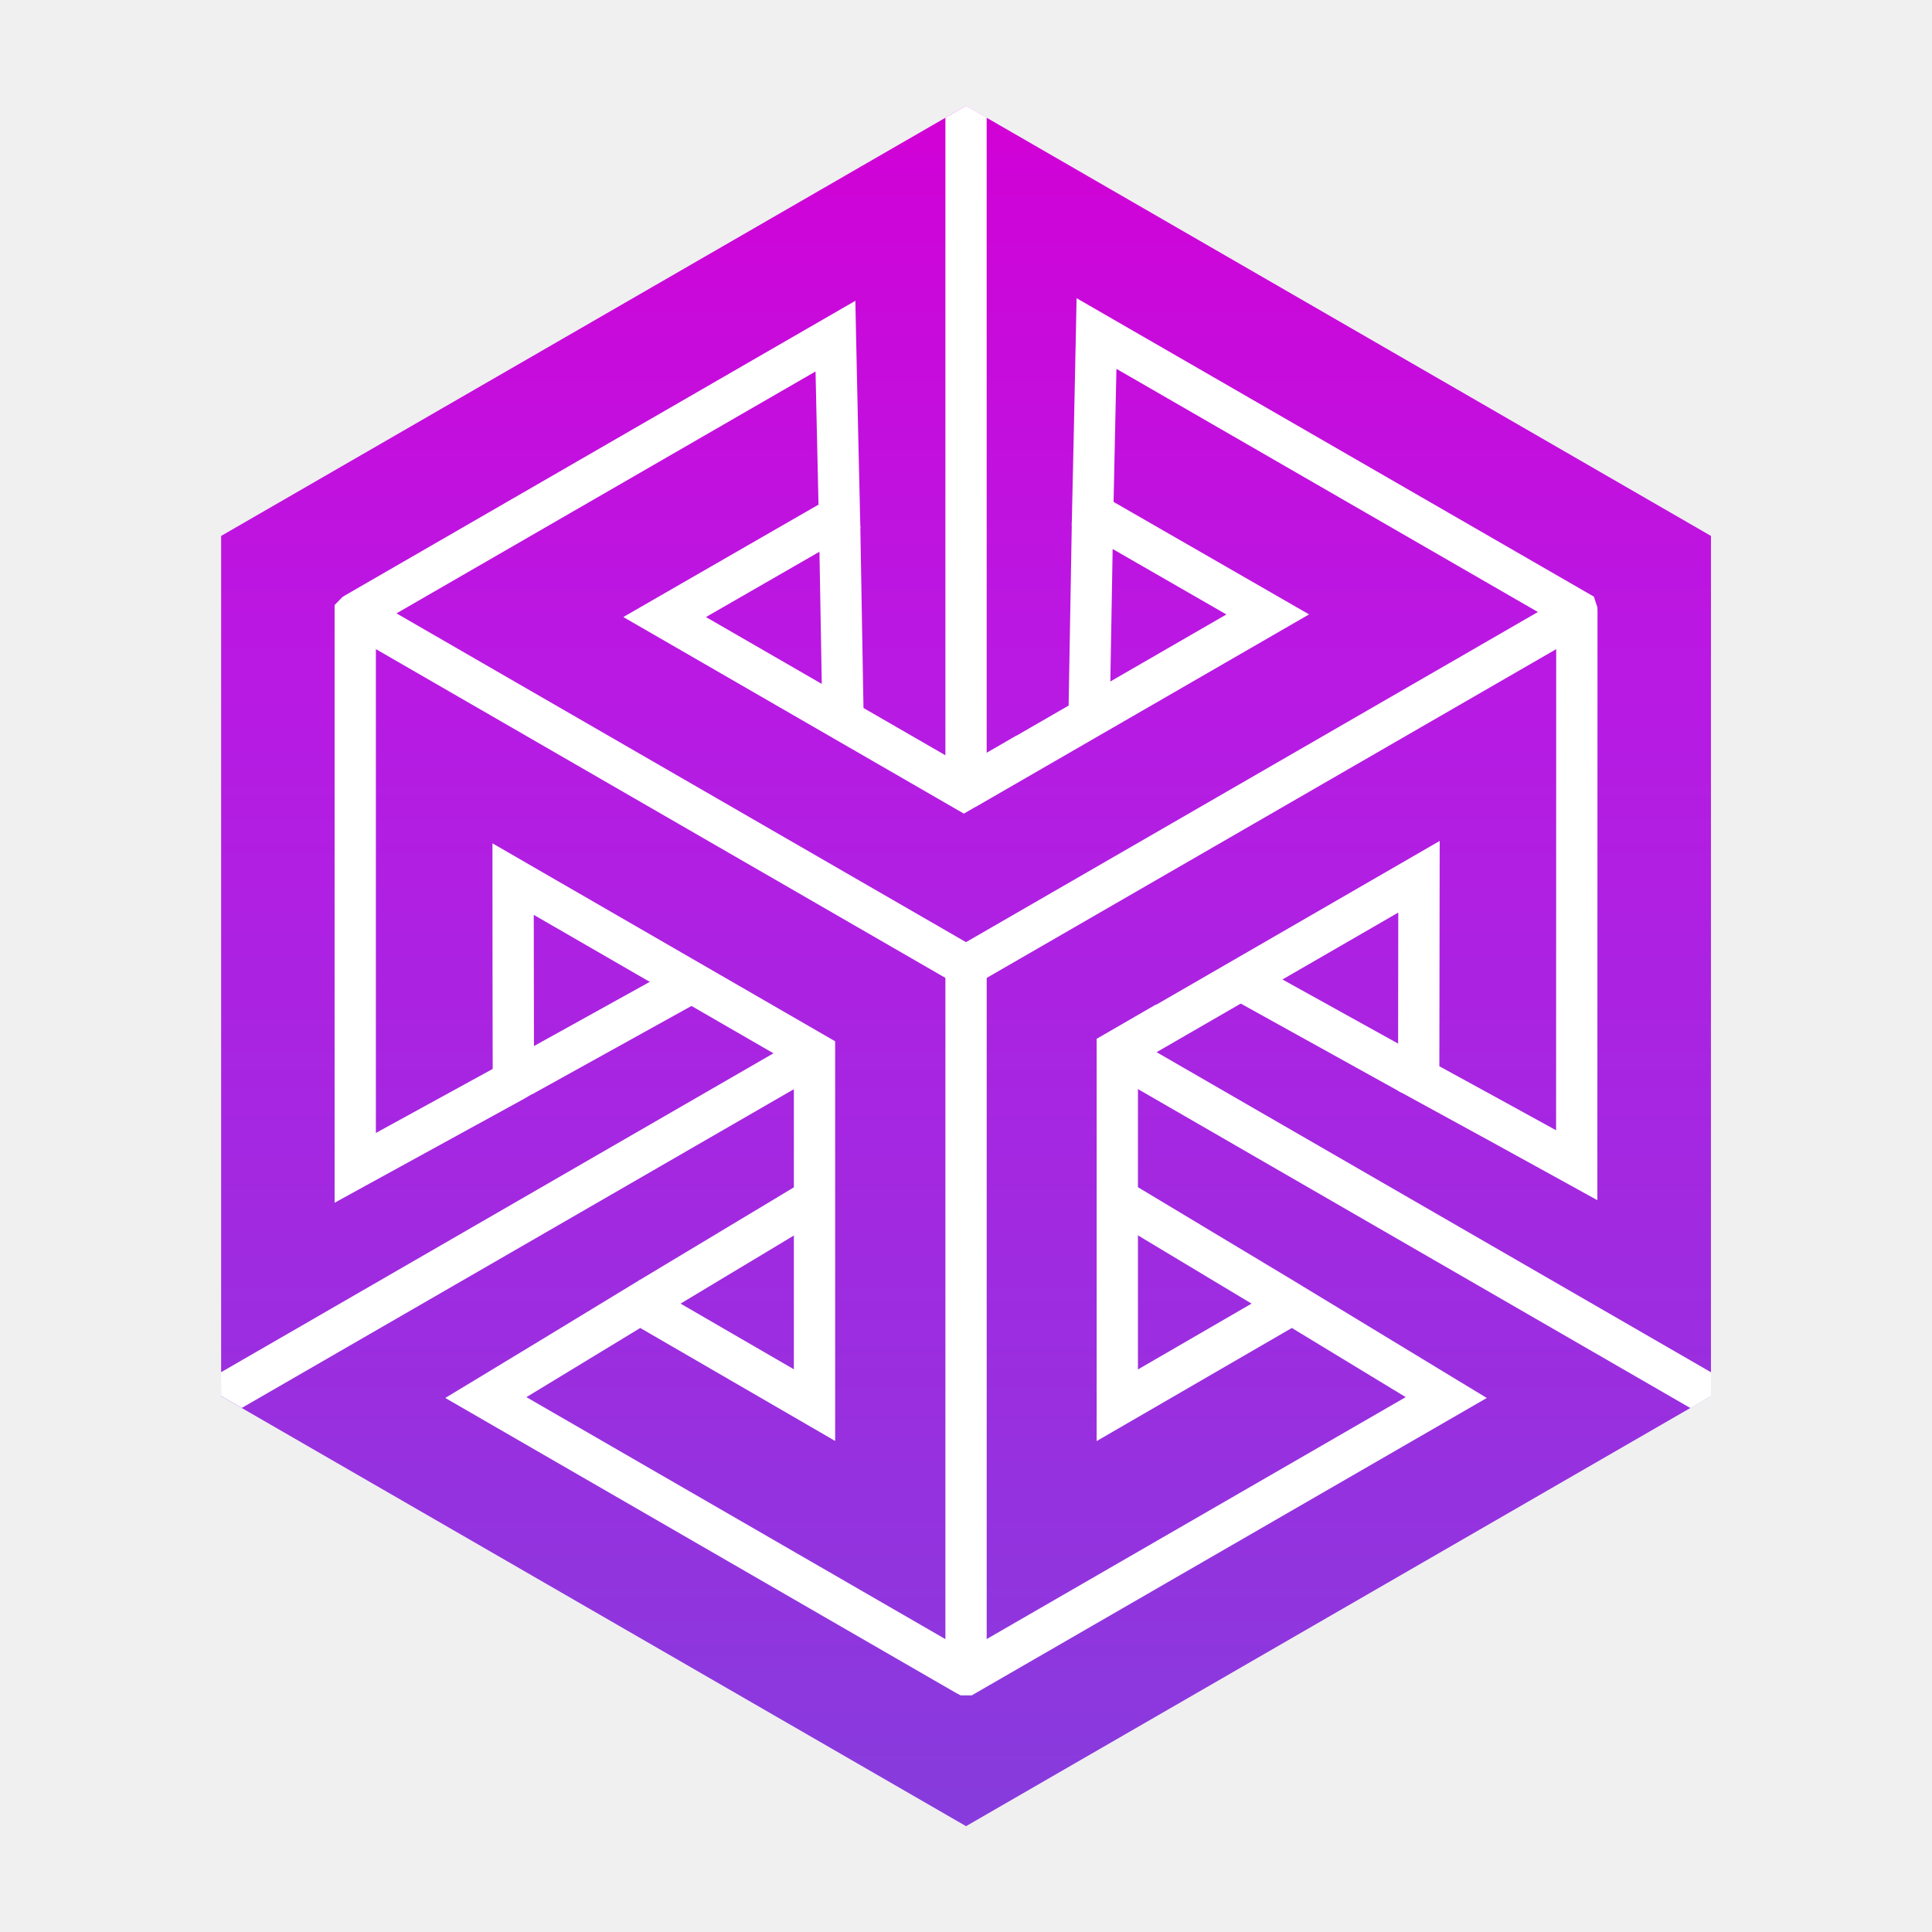
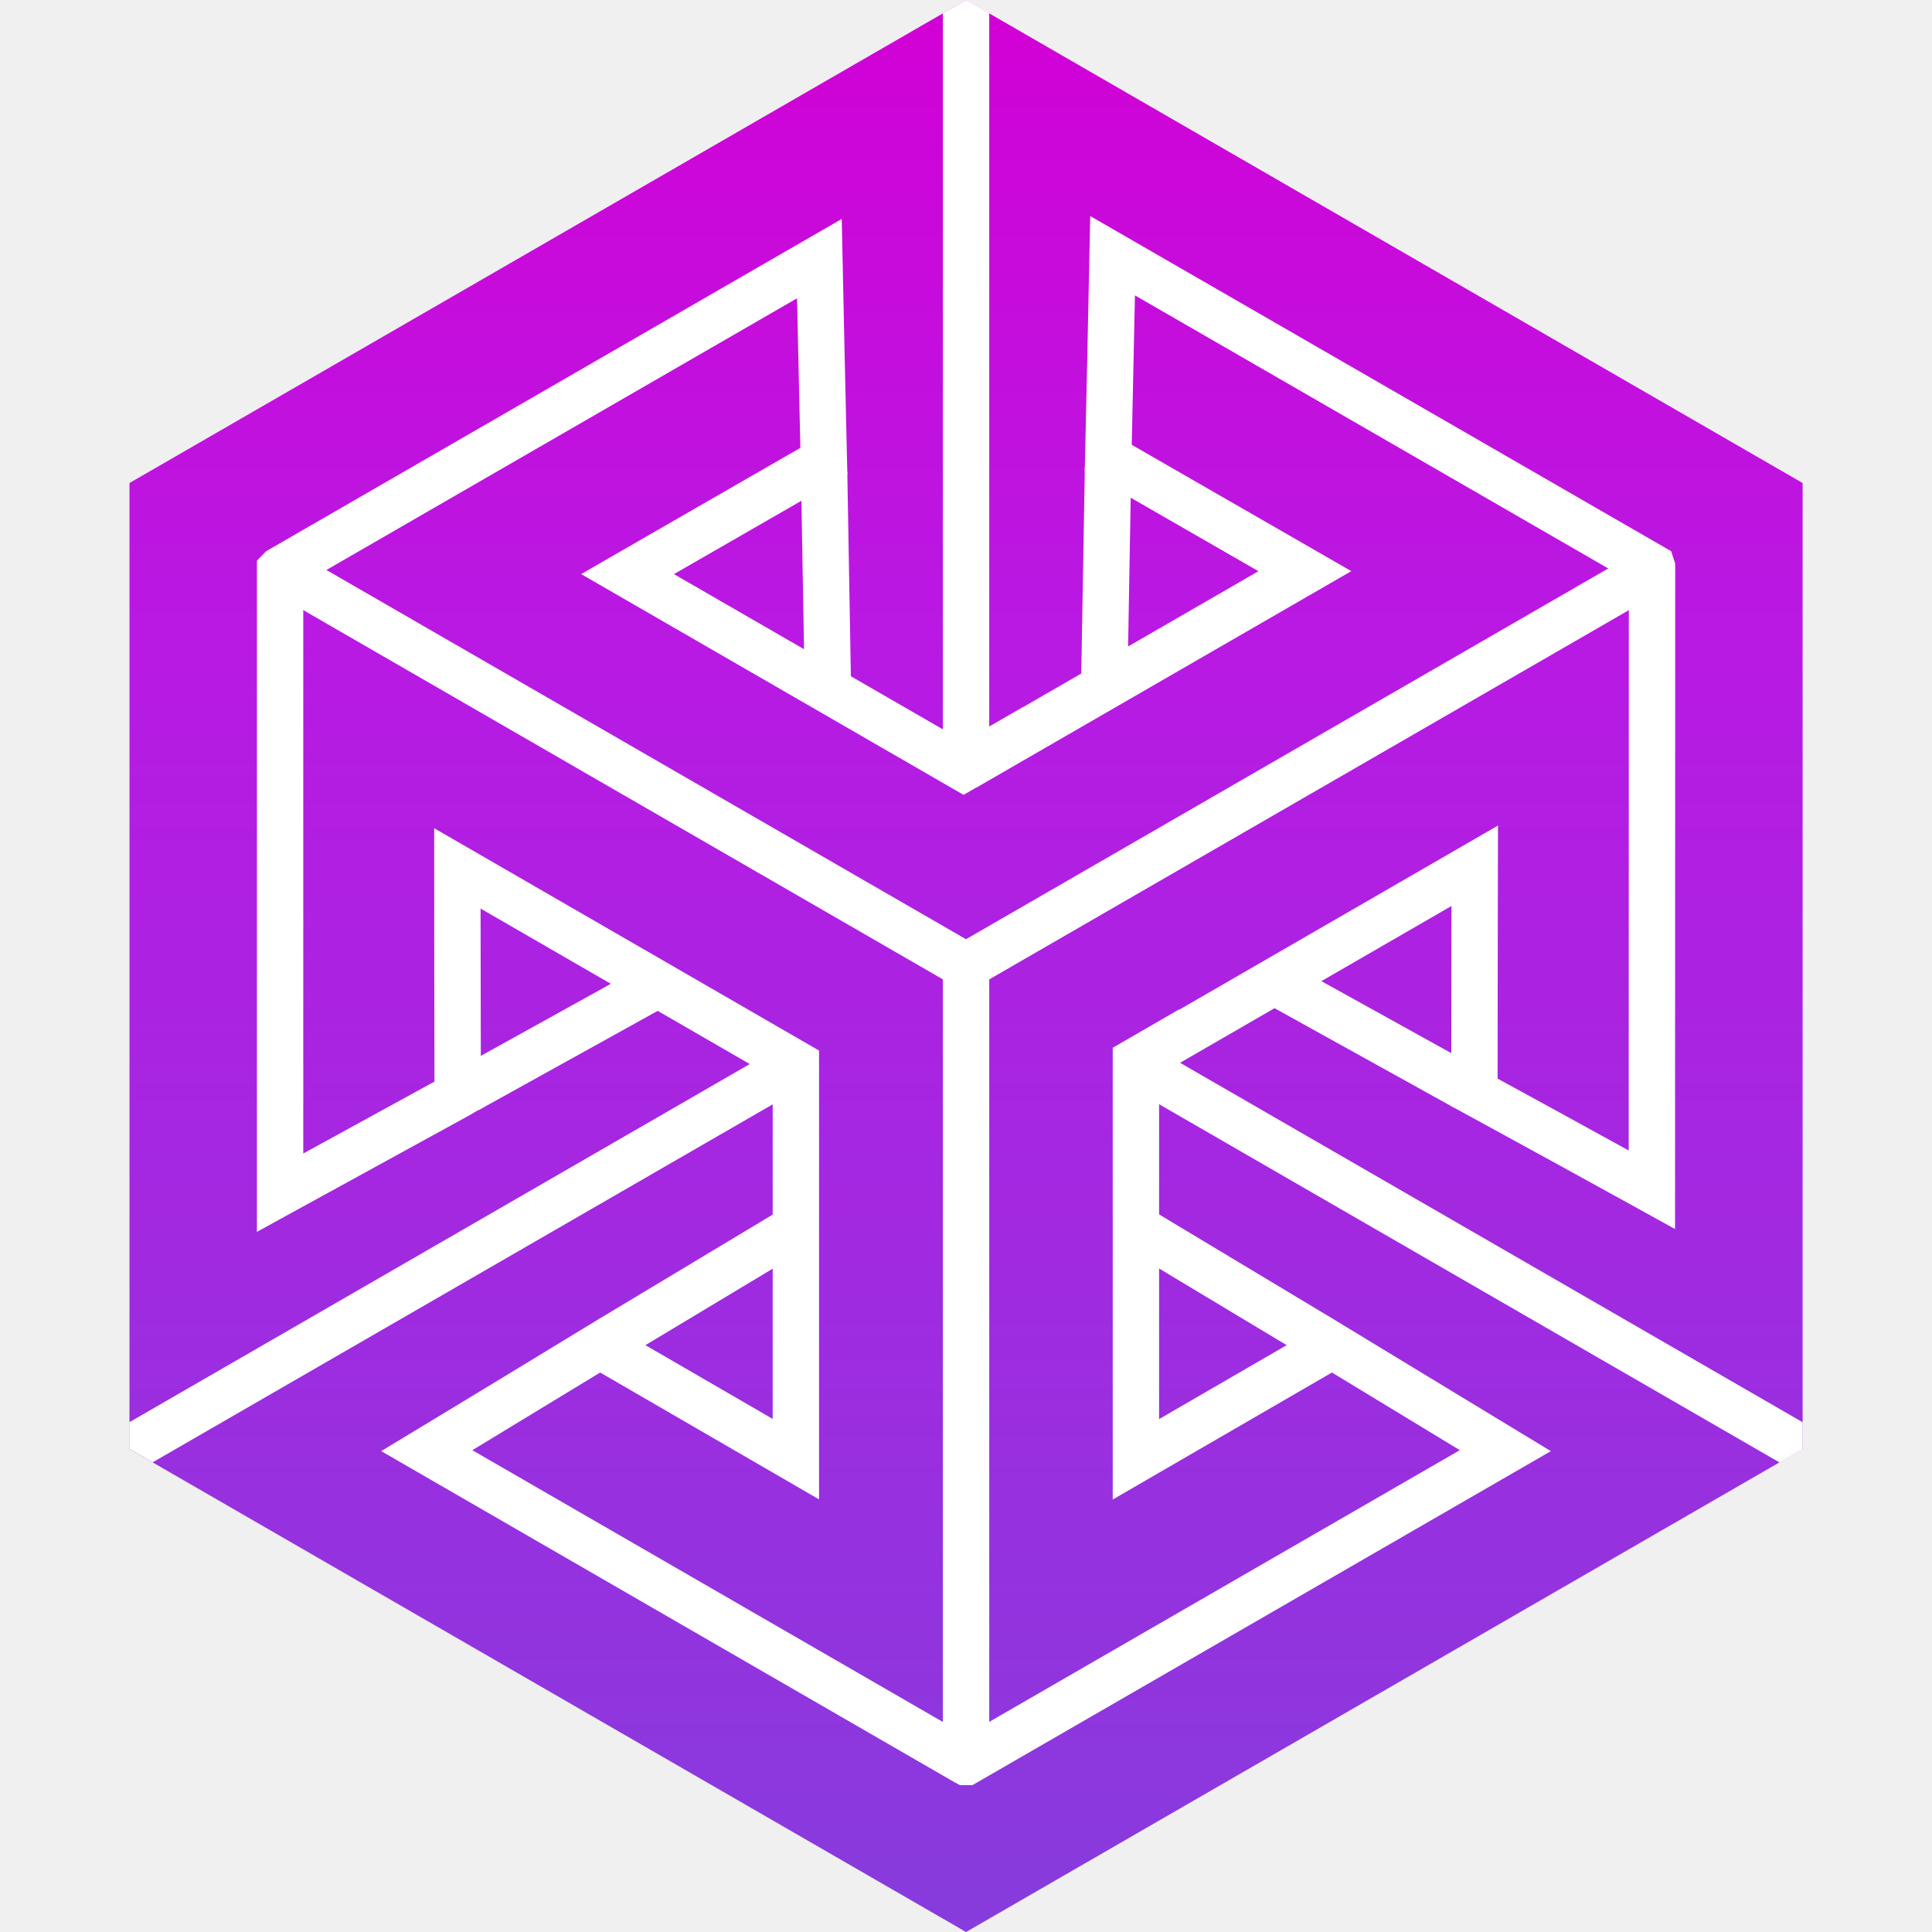
- <svg xmlns="http://www.w3.org/2000/svg" width="100%" height="100%" viewBox="0 0 256 256" version="1.1" xml:space="preserve" style="fill-rule:evenodd;clip-rule:evenodd;stroke-linejoin:round;stroke-miterlimit:2;">
-   <g id="VRBuilder-Logo" transform="matrix(1.08475,0,0,1.08475,0,0)">
-     <rect x="0" y="0" width="236" height="236" style="fill:white;fill-opacity:0;" />
-     <g id="Ebene-1" transform="matrix(0.820875,0,0,0.820875,12.928,12.928)">
-       <g transform="matrix(0,255.999,255.999,0,128.006,0.000542881)">
-         <path d="M0.75,0.433L0.25,0.433L-0,-0L0.25,-0.433L0.75,-0.433L1,-0L0.75,0.433Z" style="fill:url(#_Linear1);fill-rule:nonzero;" />
-       </g>
-       <g transform="matrix(1.1086,0,0,1.1086,62.5846,73.0064)">
-         <path d="M0,107.478L59.004,141.556L118.029,107.475C112.934,104.388 107.835,101.291 102.744,98.194C95.387,102.462 88.046,106.714 80.705,110.965L76.544,113.375L76.544,59.38L84.493,54.781L84.511,54.82L122.591,32.819L122.582,37.632C122.566,46.151 122.548,54.602 122.546,63.065C127.773,65.919 132.998,68.783 138.215,71.656L138.231,3.508L79.2,-30.55C79.077,-24.598 78.951,-18.639 78.816,-12.69L105.059,2.409L60.231,28.293L60.231,28.276L58.718,29.151L13.01,2.764L17.17,0.364C22.483,-2.701 27.798,-5.757 33.117,-8.818L39.208,-12.321C39.07,-18.284 38.935,-24.239 38.809,-30.199L-20.205,3.869L-20.205,72.016C-16.854,70.177 -13.497,68.338 -10.141,66.499L-4.525,63.421C-4.541,54.888 -4.557,46.414 -4.557,37.94L-4.557,33.14L41.443,59.713L41.443,113.358L15.281,98.194C10.192,101.292 5.1,104.388 0,107.478M59.775,147.512L58.288,147.512L57.59,147.14L-10.893,107.587L-6.877,105.161C0.029,100.988 6.919,96.796 13.805,92.604L15.213,91.748L35.901,103.74L35.901,62.907L0.987,42.741C0.992,50.156 1.007,57.573 1.021,65.001L1.025,66.646L-0.419,67.491L-7.478,71.36C-12.205,73.949 -16.932,76.539 -21.641,79.128L-25.747,81.385L-25.747,1.157L-24.691,0.076L-24.325,-0.152L44.155,-39.685L44.252,-34.998C44.418,-26.928 44.602,-18.874 44.788,-10.804L44.826,-9.159L35.881,-4.013C31.951,-1.753 28.025,0.505 24.1,2.767L58.718,22.75L65.774,18.673L65.774,18.694L93.96,2.418L73.199,-9.529L73.237,-11.173C73.419,-19.072 73.584,-26.991 73.746,-34.891L73.852,-40.034L143.288,0.026L143.756,1.455L143.774,1.953L143.754,81.044L139.644,78.774C132.592,74.879 125.519,71.001 118.447,67.143L117.004,66.354L117.004,64.71C117.004,57.279 117.016,49.86 117.031,42.433L82.137,62.592L82.119,62.557L82.087,62.577L82.087,103.761C88.515,100.038 94.945,96.312 101.387,92.574L102.813,91.748L104.218,92.604C111.11,96.797 118.016,100.989 124.906,105.162L128.913,107.59L59.775,147.512Z" style="fill:white;fill-rule:nonzero;" />
-       </g>
-       <g transform="matrix(0.554258,0.9601,0.9601,-0.554258,218.11,125.41)">
-         <rect x="-41.388" y="-71.681" width="5.547" height="92.375" style="fill:white;" />
-       </g>
-       <g transform="matrix(-1.1086,0,0,1.1086,258.828,99.3194)">
-         <rect x="115.235" y="25.748" width="5.542" height="92.375" style="fill:white;" />
-       </g>
-       <g transform="matrix(0.554258,-0.9601,-0.9601,-0.554258,40.9742,130.731)">
-         <rect x="38.616" y="-66.882" width="5.538" height="92.376" style="fill:white;" />
-       </g>
-       <g transform="matrix(1.1086,0,0,1.1086,131.077,98.7852)">
-         <path d="M0,-87.532L0,1.57L-5.542,1.57L-5.542,-87.514L-2.79,-89.102L-2.734,-89.102L0,-87.532Z" style="fill:white;fill-rule:nonzero;" />
-       </g>
-       <g transform="matrix(1.1086,0,0,1.1086,235.806,139.075)">
-         <path d="M0,49.351L-77.165,4.8L-74.394,0L2.755,44.542L2.755,47.72L2.727,47.768L0,49.351Z" style="fill:white;fill-rule:nonzero;" />
-       </g>
-       <g transform="matrix(1.1086,0,0,1.1086,17.1401,144.374)">
-         <path d="M0,39.76L77.165,-4.791L79.936,0.009L2.787,44.551L0.035,42.961L0.007,42.913L0,39.76Z" style="fill:white;fill-rule:nonzero;" />
-       </g>
-       <g transform="matrix(1.1086,0,0,1.1086,79.37,165.533)">
-         <path d="M0,8.329L2.855,13.08L24.626,-0.002L23.616,-2.585L23.588,-2.632L21.769,-4.751L0,8.329Z" style="fill:white;fill-rule:nonzero;" />
-       </g>
-       <g transform="matrix(1.1086,0,0,1.1086,112.271,91.2257)">
-         <path d="M0,-25.909L-5.541,-25.812L-5.098,-0.417L-2.356,0L-2.301,-0.001L0.443,-0.517L0,-25.909Z" style="fill:white;fill-rule:nonzero;" />
-       </g>
-       <g transform="matrix(1.1086,0,0,1.1086,192.761,127.801)">
-         <path d="M0,17.161L2.687,12.314L-19.528,0L-21.26,2.166L-21.287,2.214L-22.212,4.849L0,17.161Z" style="fill:white;fill-rule:nonzero;" />
-       </g>
-       <g transform="matrix(1.1086,0,0,1.1086,173.467,160.26)">
-         <path d="M0,17.832L2.854,13.081L-18.917,0L-20.724,2.104L-20.752,2.151L-21.769,4.752L0,17.832Z" style="fill:white;fill-rule:nonzero;" />
-       </g>
-       <g transform="matrix(1.1086,0,0,1.1086,60.4411,133.447)">
-         <path d="M0,7.465L2.687,12.312L24.902,-0.001L23.983,-2.618L23.956,-2.667L22.212,-4.847L0,7.465Z" style="fill:white;fill-rule:nonzero;" />
-       </g>
-       <g transform="matrix(1.1086,0,0,1.1086,149.891,90.5252)">
-         <path d="M0,-25.715L-5.541,-25.812L-5.985,-0.416L-3.259,0.096L-3.204,0.097L-0.443,-0.323L0,-25.715Z" style="fill:white;fill-rule:nonzero;" />
+ <svg xmlns="http://www.w3.org/2000/svg" width="48" height="NaN" viewBox="0 0 48 48" version="1.1" xml:space="preserve" style="fill-rule:evenodd;clip-rule:evenodd;stroke-linejoin:round;stroke-miterlimit:2;">
+   <g transform="matrix(1,0,0,1,-1426.63,-1471.79)">
+     <g id="logo.svg" transform="matrix(1.26316,0,0,1.26316,1450.63,1495.79)">
+       <g transform="matrix(1,0,0,1,-19,-19)">
+         <clipPath id="_clip1">
+           <rect x="0" y="0" width="38" height="38" />
+         </clipPath>
+         <g clip-path="url(#_clip1)">
+           <g id="VRBuilder-StandaloneLogo" transform="matrix(0.161018,0,0,0.161018,0,0)">
+             <g>
+               <rect x="0" y="0" width="236" height="236" style="fill:white;fill-opacity:0;" />
+               <g id="Ebene-1" transform="matrix(0.921875,0,0,0.921875,0,0)">
+                 <g transform="matrix(0,255.999,255.999,0,128.006,0.000542881)">
+                   <path d="M0.75,0.433L0.25,0.433L-0,-0L0.25,-0.433L0.75,-0.433L1,-0L0.75,0.433Z" style="fill:url(#_Linear2);fill-rule:nonzero;" />
+                 </g>
+                 <g transform="matrix(1.1086,0,0,1.1086,62.5846,73.0064)">
+                   <path d="M0,107.478L59.004,141.556L118.029,107.475C112.934,104.388 107.835,101.291 102.744,98.194C95.387,102.462 88.046,106.714 80.705,110.965L76.544,113.375L76.544,59.38L84.493,54.781L84.511,54.82L122.591,32.819L122.582,37.632C122.566,46.151 122.548,54.602 122.546,63.065C127.773,65.919 132.998,68.783 138.215,71.656L138.231,3.508L79.2,-30.55C79.077,-24.598 78.951,-18.639 78.816,-12.69L105.059,2.409L60.231,28.293L60.231,28.276L58.718,29.151L13.01,2.764L17.17,0.364C22.483,-2.701 27.798,-5.757 33.117,-8.818L39.208,-12.321C39.07,-18.284 38.935,-24.239 38.809,-30.199L-20.205,3.869L-20.205,72.016C-16.854,70.177 -13.497,68.338 -10.141,66.499L-4.525,63.421C-4.541,54.888 -4.557,46.414 -4.557,37.94L-4.557,33.14L41.443,59.713L41.443,113.358L15.281,98.194C10.192,101.292 5.1,104.388 0,107.478M59.775,147.512L58.288,147.512L57.59,147.14L-10.893,107.587L-6.877,105.161C0.029,100.988 6.919,96.796 13.805,92.604L15.213,91.748L35.901,103.74L35.901,62.907L0.987,42.741C0.992,50.156 1.007,57.573 1.021,65.001L1.025,66.646L-0.419,67.491L-7.478,71.36C-12.205,73.949 -16.932,76.539 -21.641,79.128L-25.747,81.385L-25.747,1.157L-24.691,0.076L-24.325,-0.152L44.155,-39.685L44.252,-34.998C44.418,-26.928 44.602,-18.874 44.788,-10.804L44.826,-9.159L35.881,-4.013C31.951,-1.753 28.025,0.505 24.1,2.767L58.718,22.75L65.774,18.673L65.774,18.694L93.96,2.418L73.199,-9.529L73.237,-11.173C73.419,-19.072 73.584,-26.991 73.746,-34.891L73.852,-40.034L143.288,0.026L143.756,1.455L143.774,1.953L143.754,81.044L139.644,78.774C132.592,74.879 125.519,71.001 118.447,67.143L117.004,66.354L117.004,64.71C117.004,57.279 117.016,49.86 117.031,42.433L82.137,62.592L82.119,62.557L82.087,62.577L82.087,103.761C88.515,100.038 94.945,96.312 101.387,92.574L102.813,91.748L104.218,92.604C111.11,96.797 118.016,100.989 124.906,105.162L128.913,107.59L59.775,147.512Z" style="fill:white;fill-rule:nonzero;" />
+                 </g>
+                 <g transform="matrix(0.554258,0.9601,0.9601,-0.554258,218.11,125.41)">
+                   <rect x="-41.388" y="-71.681" width="5.547" height="92.375" style="fill:white;" />
+                 </g>
+                 <g transform="matrix(-1.1086,0,0,1.1086,258.828,99.3194)">
+                   <rect x="115.235" y="25.748" width="5.542" height="92.375" style="fill:white;" />
+                 </g>
+                 <g transform="matrix(0.554258,-0.9601,-0.9601,-0.554258,40.9742,130.731)">
+                   <rect x="38.616" y="-66.882" width="5.538" height="92.376" style="fill:white;" />
+                 </g>
+                 <g transform="matrix(1.1086,0,0,1.1086,131.077,98.7852)">
+                   <path d="M0,-87.532L0,1.57L-5.542,1.57L-5.542,-87.514L-2.79,-89.102L-2.734,-89.102L0,-87.532Z" style="fill:white;fill-rule:nonzero;" />
+                 </g>
+                 <g transform="matrix(1.1086,0,0,1.1086,235.806,139.075)">
+                   <path d="M0,49.351L-77.165,4.8L-74.394,0L2.755,44.542L2.755,47.72L2.727,47.768L0,49.351Z" style="fill:white;fill-rule:nonzero;" />
+                 </g>
+                 <g transform="matrix(1.1086,0,0,1.1086,17.1401,144.374)">
+                   <path d="M0,39.76L77.165,-4.791L79.936,0.009L2.787,44.551L0.035,42.961L0.007,42.913L0,39.76Z" style="fill:white;fill-rule:nonzero;" />
+                 </g>
+                 <g transform="matrix(1.1086,0,0,1.1086,79.37,165.533)">
+                   <path d="M0,8.329L2.855,13.08L24.626,-0.002L23.616,-2.585L23.588,-2.632L21.769,-4.751L0,8.329Z" style="fill:white;fill-rule:nonzero;" />
+                 </g>
+                 <g transform="matrix(1.1086,0,0,1.1086,112.271,91.2257)">
+                   <path d="M0,-25.909L-5.541,-25.812L-5.098,-0.417L-2.356,0L-2.301,-0.001L0.443,-0.517L0,-25.909Z" style="fill:white;fill-rule:nonzero;" />
+                 </g>
+                 <g transform="matrix(1.1086,0,0,1.1086,192.761,127.801)">
+                   <path d="M0,17.161L2.687,12.314L-19.528,0L-21.26,2.166L-21.287,2.214L-22.212,4.849L0,17.161Z" style="fill:white;fill-rule:nonzero;" />
+                 </g>
+                 <g transform="matrix(1.1086,0,0,1.1086,173.467,160.26)">
+                   <path d="M0,17.832L2.854,13.081L-18.917,0L-20.724,2.104L-20.752,2.151L-21.769,4.752L0,17.832Z" style="fill:white;fill-rule:nonzero;" />
+                 </g>
+                 <g transform="matrix(1.1086,0,0,1.1086,60.4411,133.447)">
+                   <path d="M0,7.465L2.687,12.312L24.902,-0.001L23.983,-2.618L23.956,-2.667L22.212,-4.847L0,7.465Z" style="fill:white;fill-rule:nonzero;" />
+                 </g>
+                 <g transform="matrix(1.1086,0,0,1.1086,149.891,90.5252)">
+                   <path d="M0,-25.715L-5.541,-25.812L-5.985,-0.416L-3.259,0.096L-3.204,0.097L-0.443,-0.323L0,-25.715Z" style="fill:white;fill-rule:nonzero;" />
+                 </g>
+               </g>
+             </g>
+           </g>
+         </g>
      </g>
    </g>
  </g>
  <defs>
-     <linearGradient id="_Linear1" x1="0" y1="0" x2="1" y2="0" gradientUnits="userSpaceOnUse" gradientTransform="matrix(1,0,0,-1,0,-7.86416e-07)">
+     <linearGradient id="_Linear2" x1="0" y1="0" x2="1" y2="0" gradientUnits="userSpaceOnUse" gradientTransform="matrix(1,0,0,1,0,-7.86416e-07)">
      <stop offset="0" style="stop-color:rgb(210,0,213);stop-opacity:1" />
      <stop offset="0.33" style="stop-color:rgb(185,25,227);stop-opacity:1" />
      <stop offset="1" style="stop-color:rgb(134,60,221);stop-opacity:1" />
      <stop offset="1" style="stop-color:rgb(134,60,221);stop-opacity:1" />
    </linearGradient>
  </defs>
</svg>
